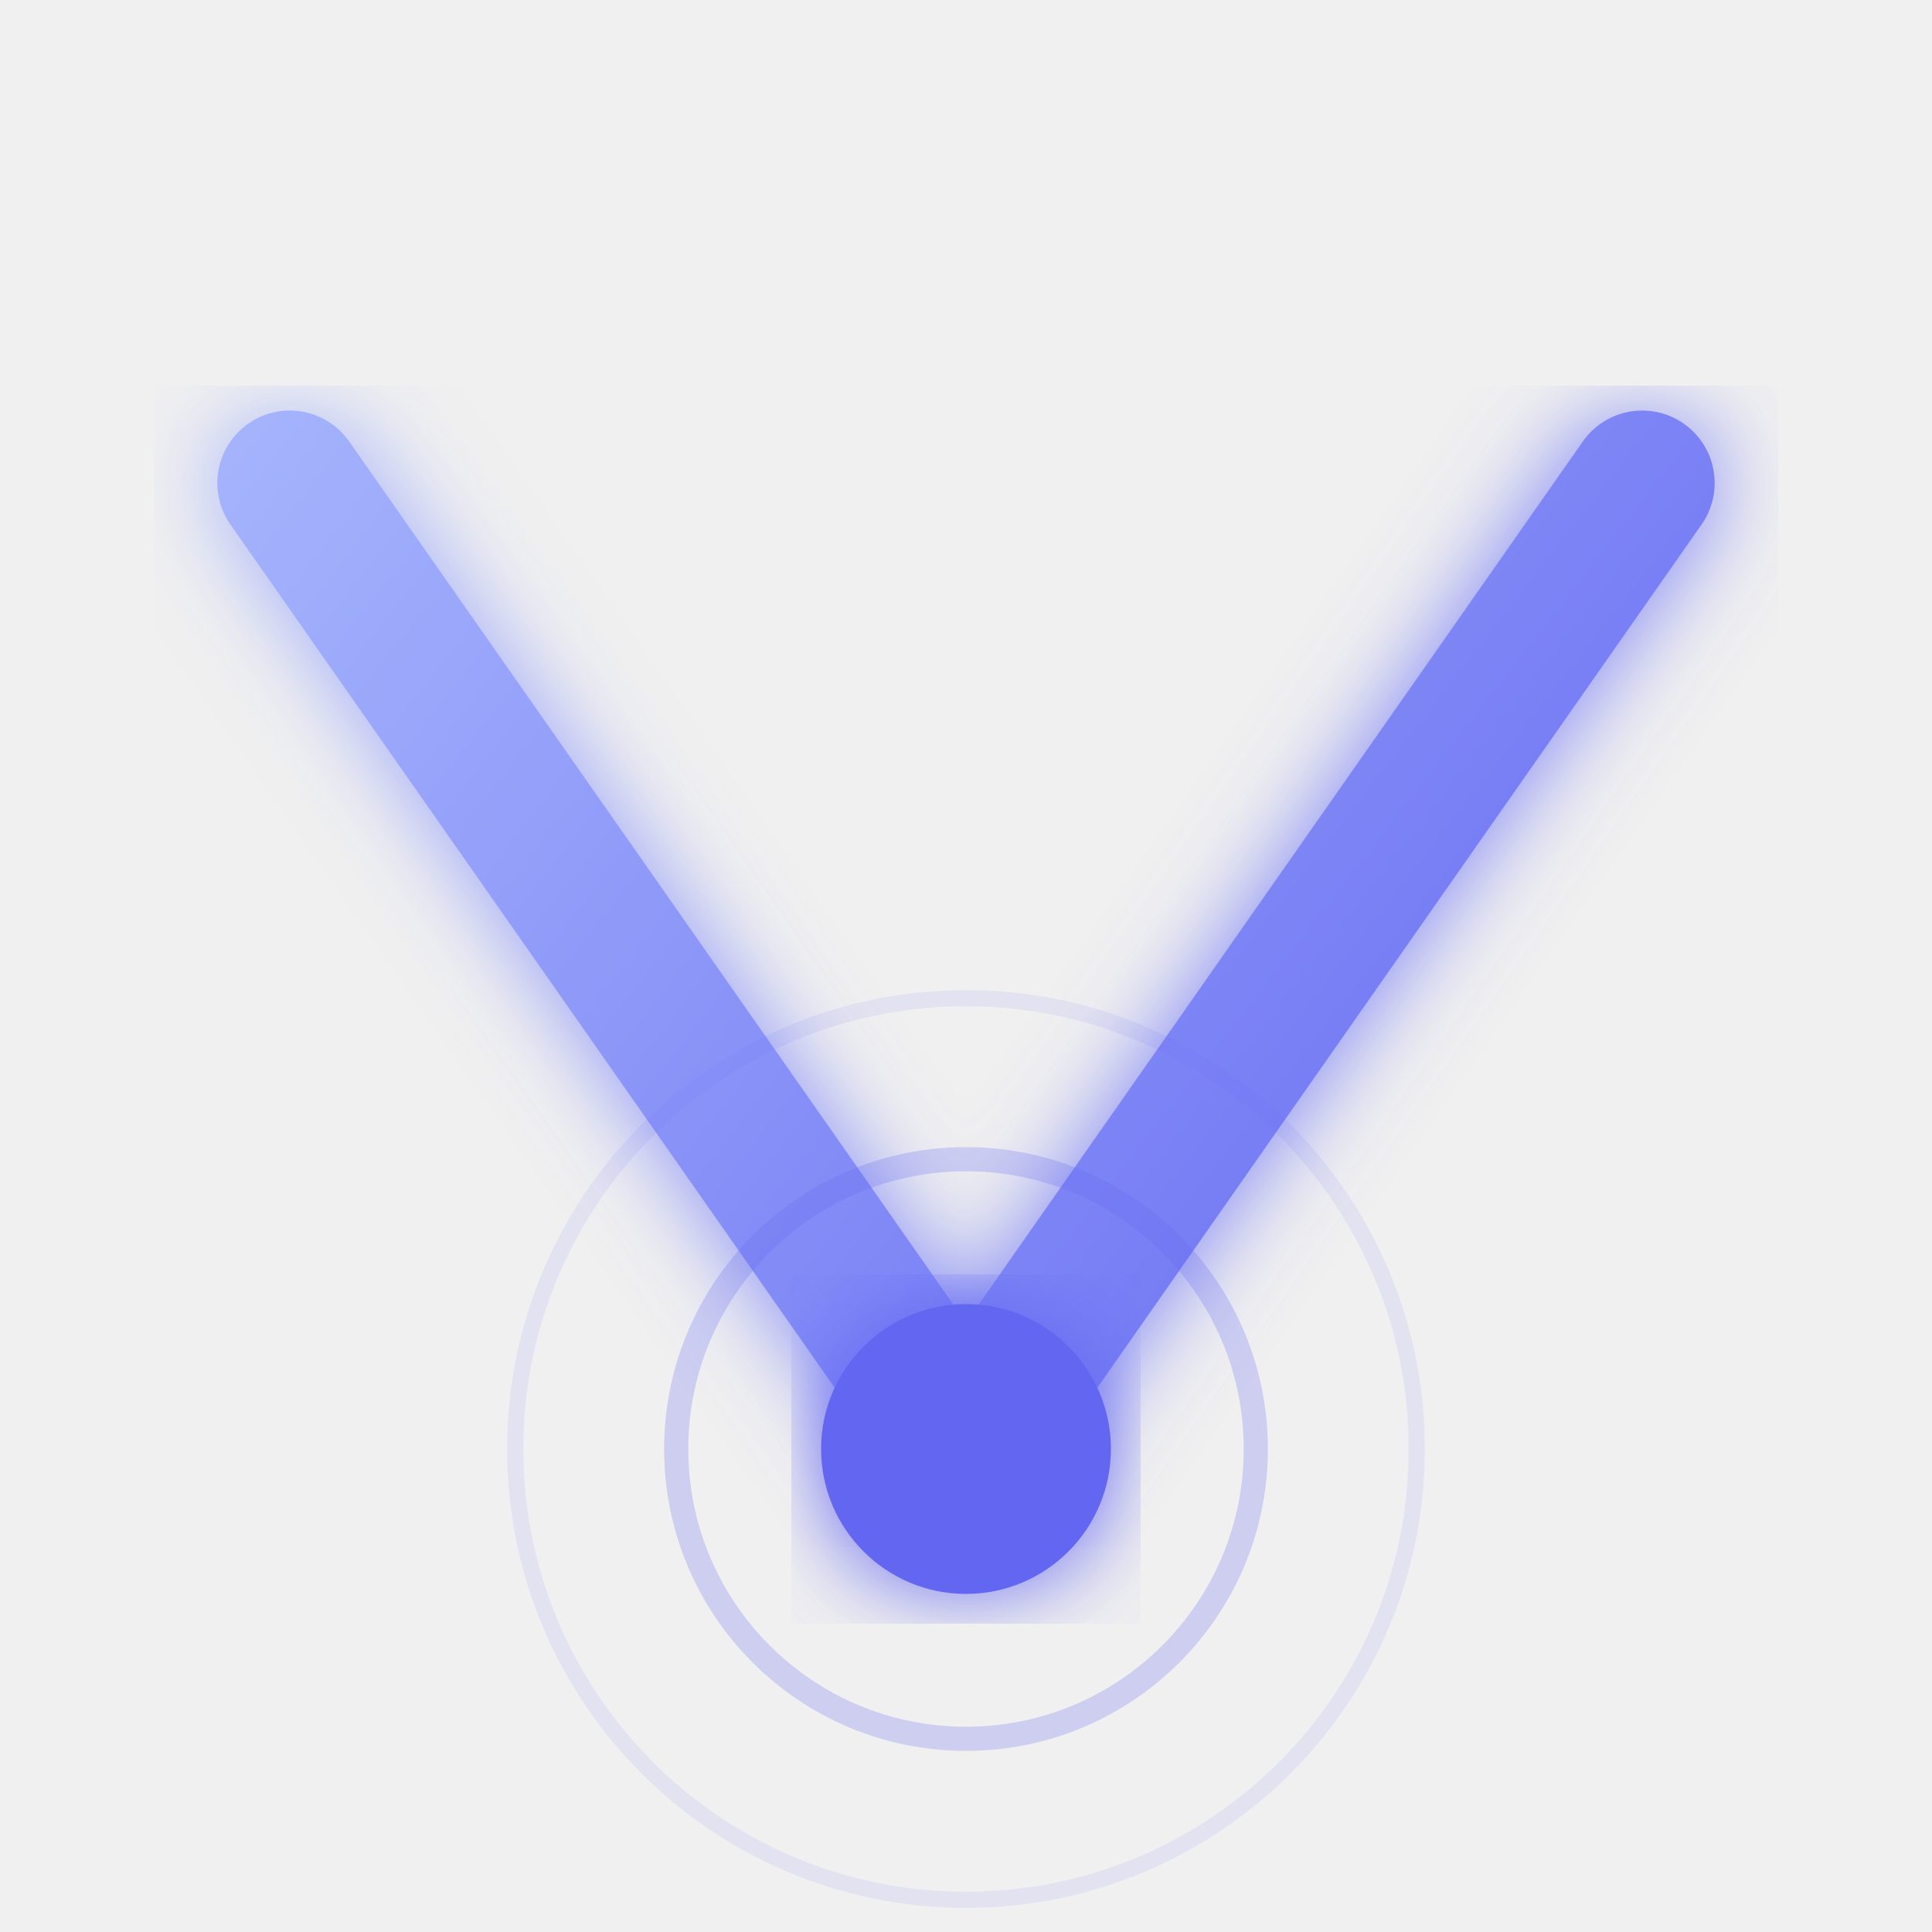
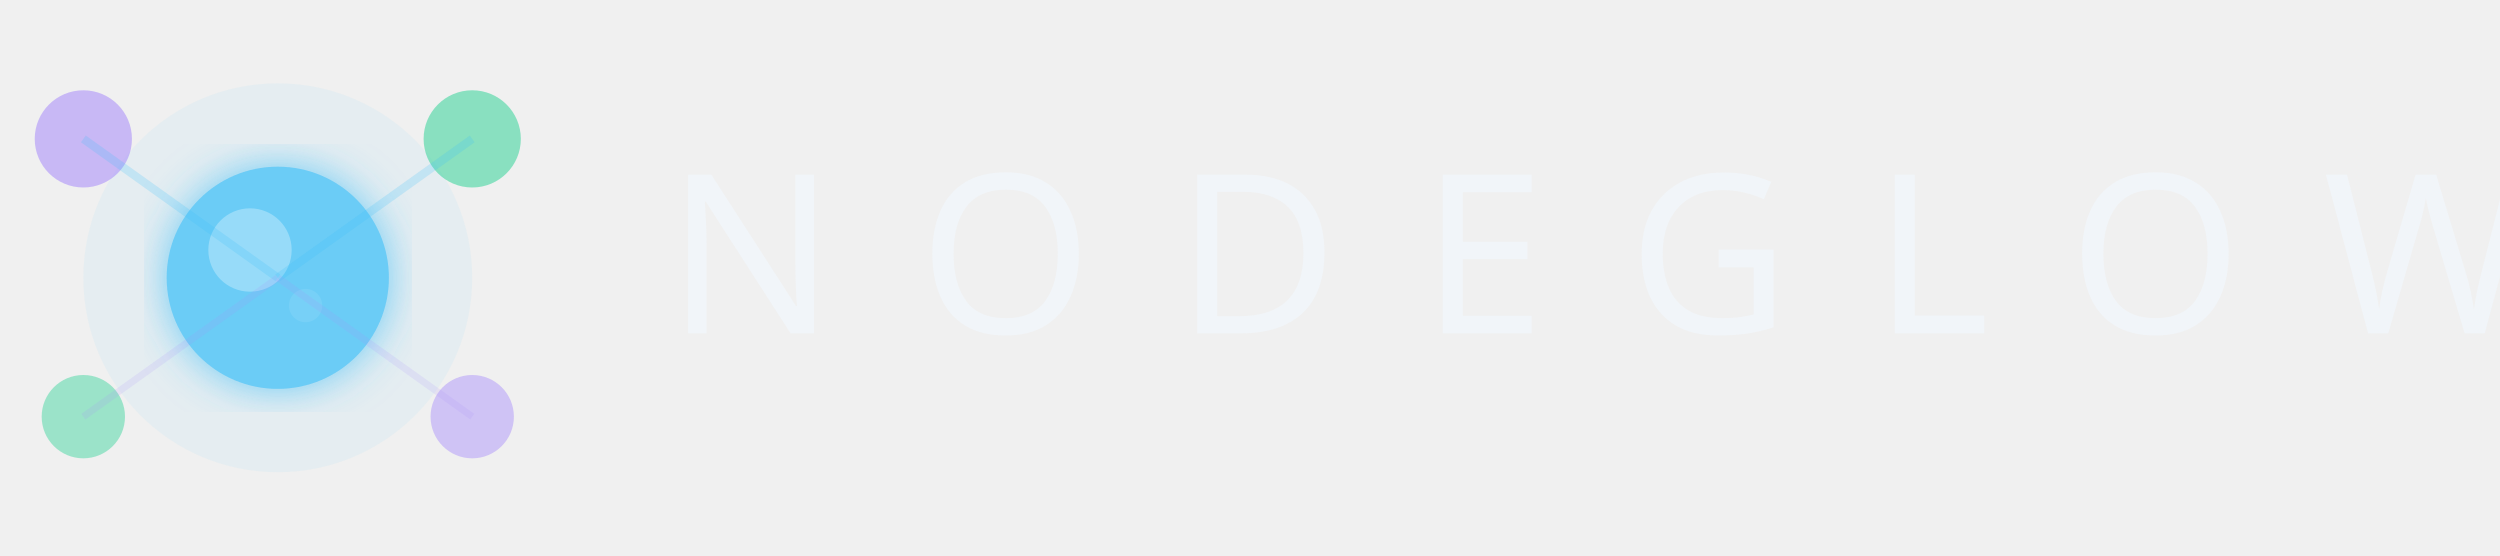
- <svg xmlns="http://www.w3.org/2000/svg" width="120" height="120" viewBox="0 0 120 120" fill="none">
+ <svg xmlns="http://www.w3.org/2000/svg" width="180" height="40" viewBox="0 0 180 40" fill="none">
  <defs>
-     <linearGradient id="vg" x1="15" y1="25" x2="105" y2="95" gradientUnits="userSpaceOnUse">
-       <stop stop-color="#a5b4fc" />
-       <stop offset="1" stop-color="#6366f1" />
-     </linearGradient>
-     <filter id="glow">
-       <feGaussianBlur stdDeviation="3" result="blur" />
-       <feComposite in="SourceGraphic" in2="blur" operator="over" />
+     <filter id="logo-glow">
+       <feGaussianBlur stdDeviation="1.5" result="blur" />
+       <feMerge>
+         <feMergeNode in="blur" />
+         <feMergeNode in="SourceGraphic" />
+       </feMerge>
    </filter>
  </defs>
-   <path d="M18 30L60 90L102 30" stroke="url(#vg)" stroke-width="9" stroke-linecap="round" stroke-linejoin="round" filter="url(#glow)" />
-   <circle cx="60" cy="90" r="9" fill="#6366f1" filter="url(#glow)" />
-   <circle cx="60" cy="90" r="18" stroke="#6366f1" stroke-width="1.5" opacity="0.25" />
-   <circle cx="60" cy="90" r="28" stroke="#6366f1" stroke-width="1" opacity="0.1" />
+   <circle cx="20" cy="20" r="14" fill="#38BDF8" opacity="0.06" />
+   <circle cx="20" cy="20" r="8" fill="#38BDF8" opacity="0.7" filter="url(#logo-glow)" />
+   <circle cx="18" cy="18" r="3" fill="white" opacity="0.3" />
+   <circle cx="22" cy="22" r="1.2" fill="white" opacity="0.08" />
+   <circle cx="6" cy="10" r="3.5" fill="#A78BFA" opacity="0.55" />
+   <circle cx="34" cy="10" r="3.5" fill="#34D399" opacity="0.55" />
+   <circle cx="6" cy="30" r="3" fill="#34D399" opacity="0.45" />
+   <circle cx="34" cy="30" r="3" fill="#A78BFA" opacity="0.45" />
+   <line x1="20" y1="20" x2="6" y2="10" stroke="#38BDF8" stroke-width="0.6" opacity="0.2" />
+   <line x1="20" y1="20" x2="34" y2="10" stroke="#38BDF8" stroke-width="0.6" opacity="0.2" />
+   <line x1="20" y1="20" x2="6" y2="30" stroke="#A78BFA" stroke-width="0.5" opacity="0.15" />
+   <line x1="20" y1="20" x2="34" y2="30" stroke="#A78BFA" stroke-width="0.5" opacity="0.15" />
+   <text x="48" y="24" font-family="'Exo 2', sans-serif" font-weight="200" font-size="16" letter-spacing="6" fill="#F1F5F9">NODEGLOW</text>
</svg>
